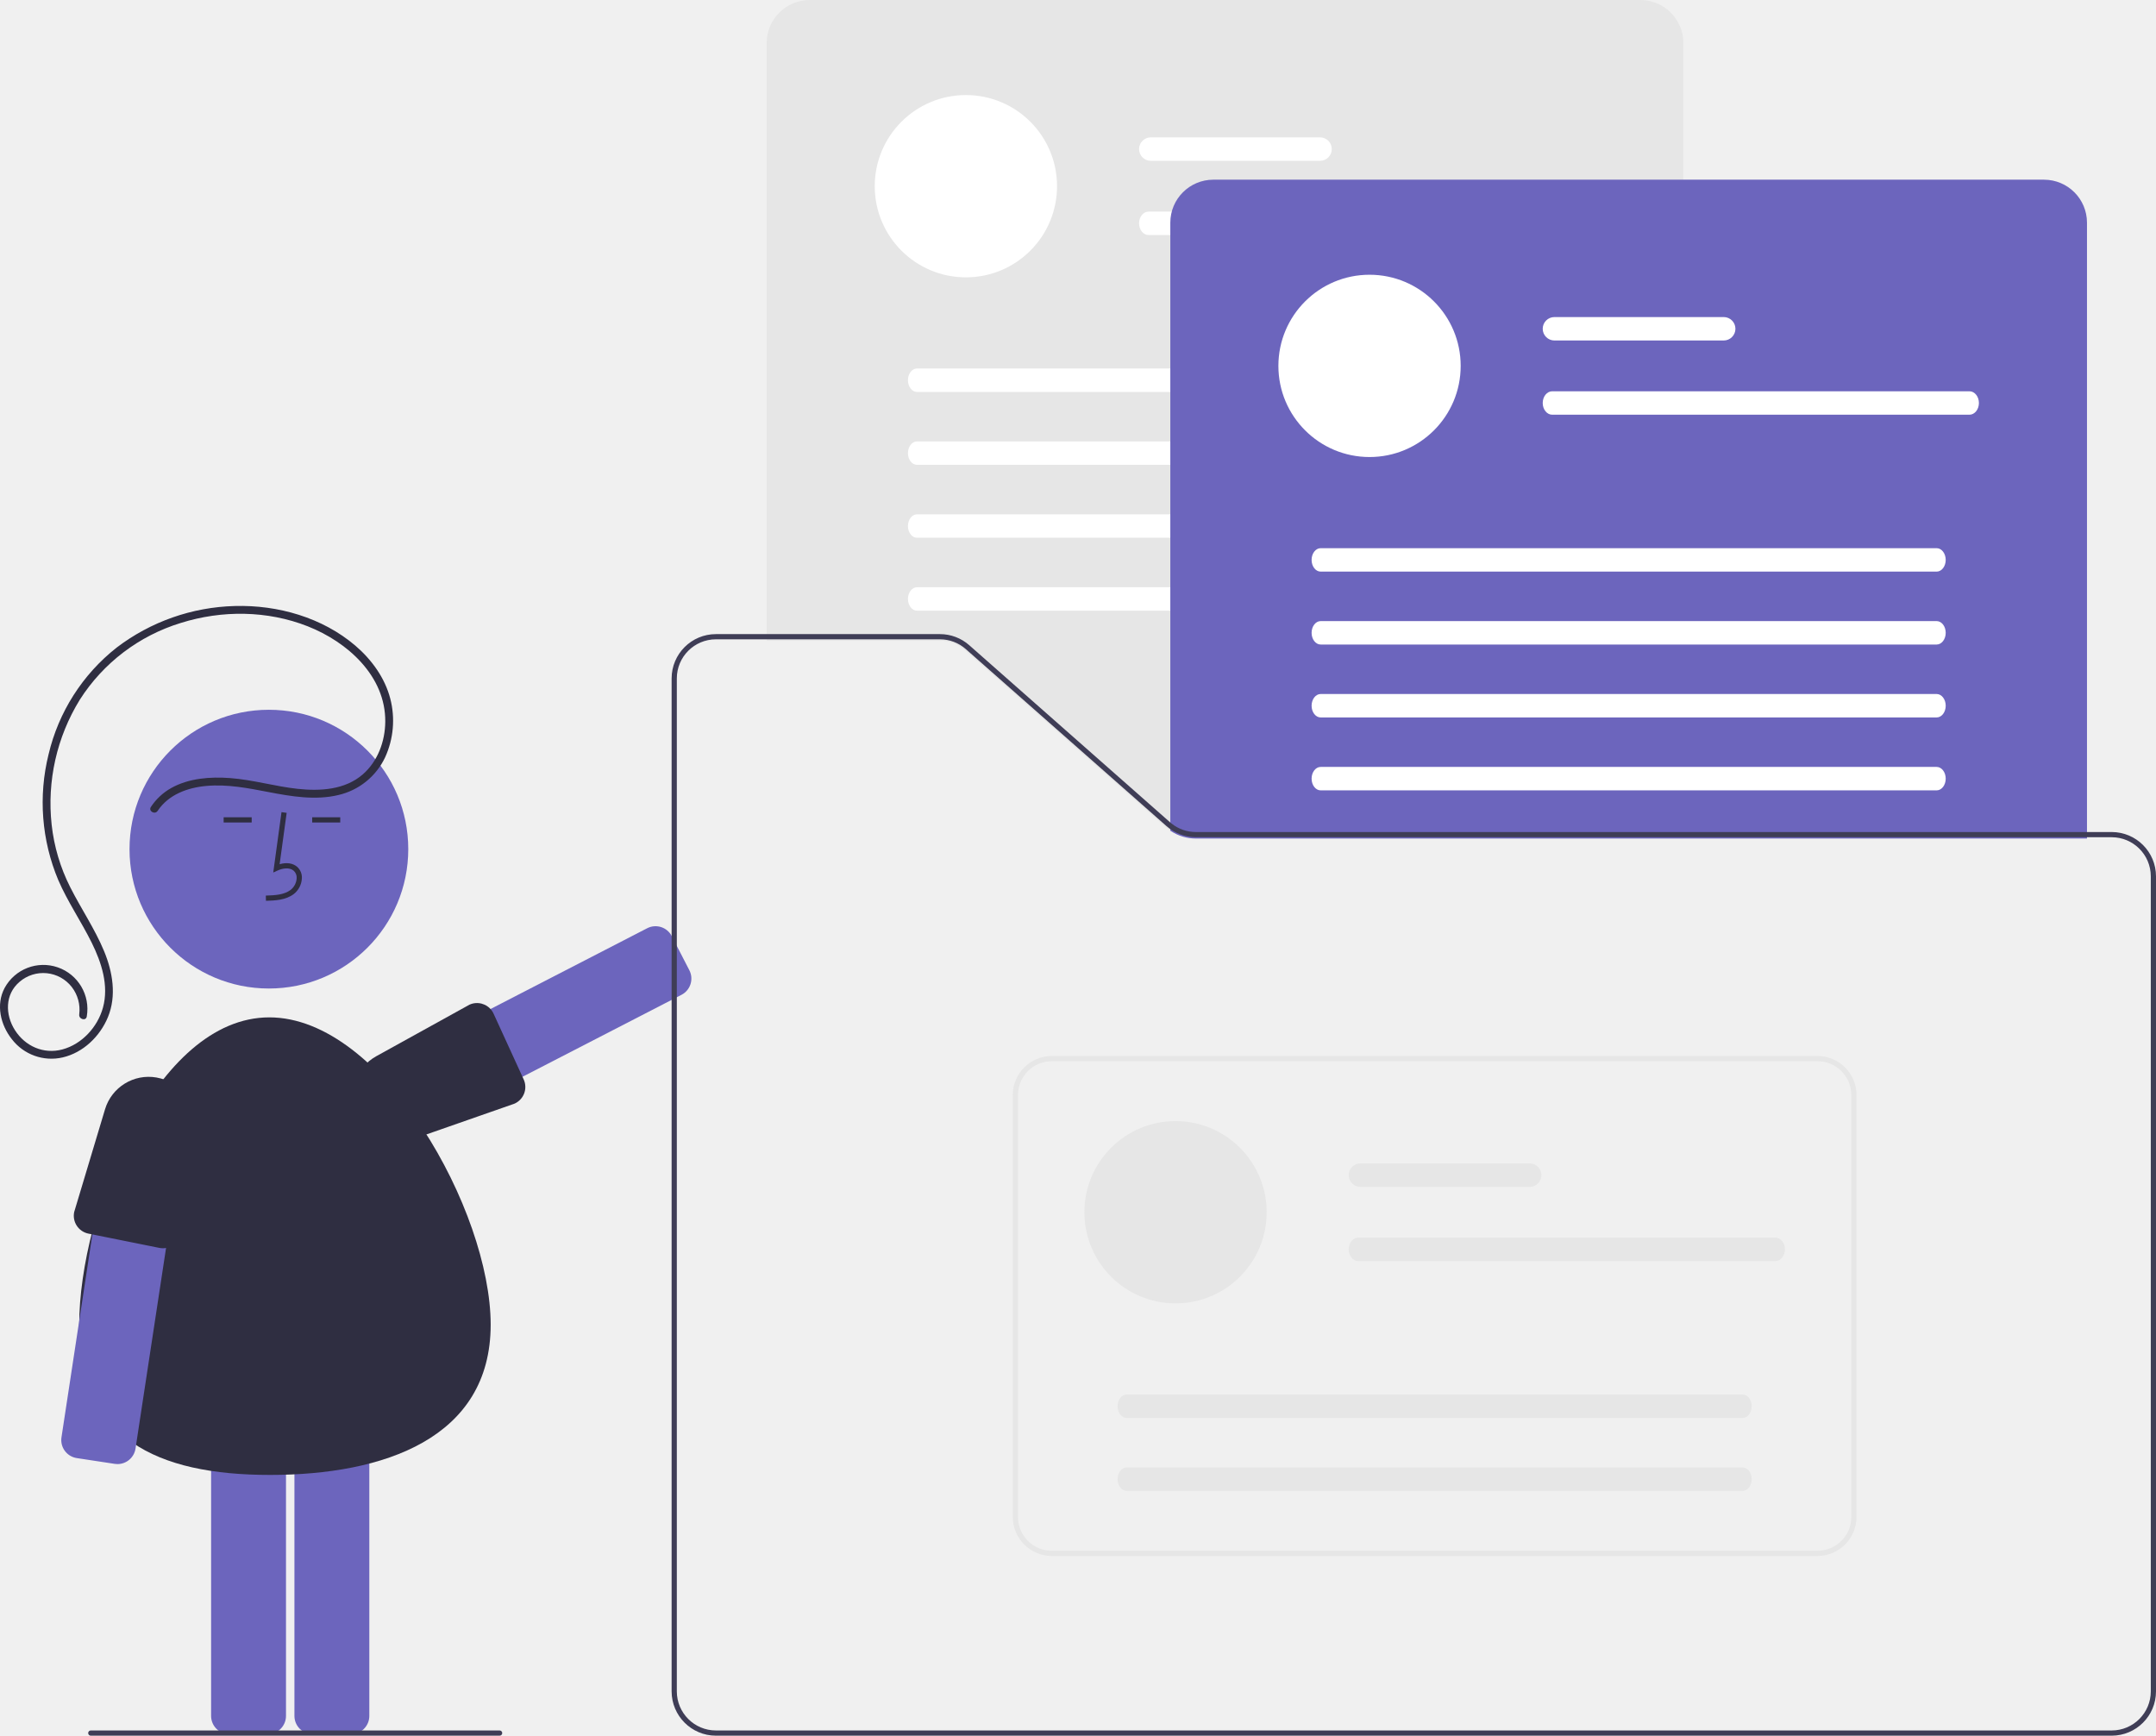
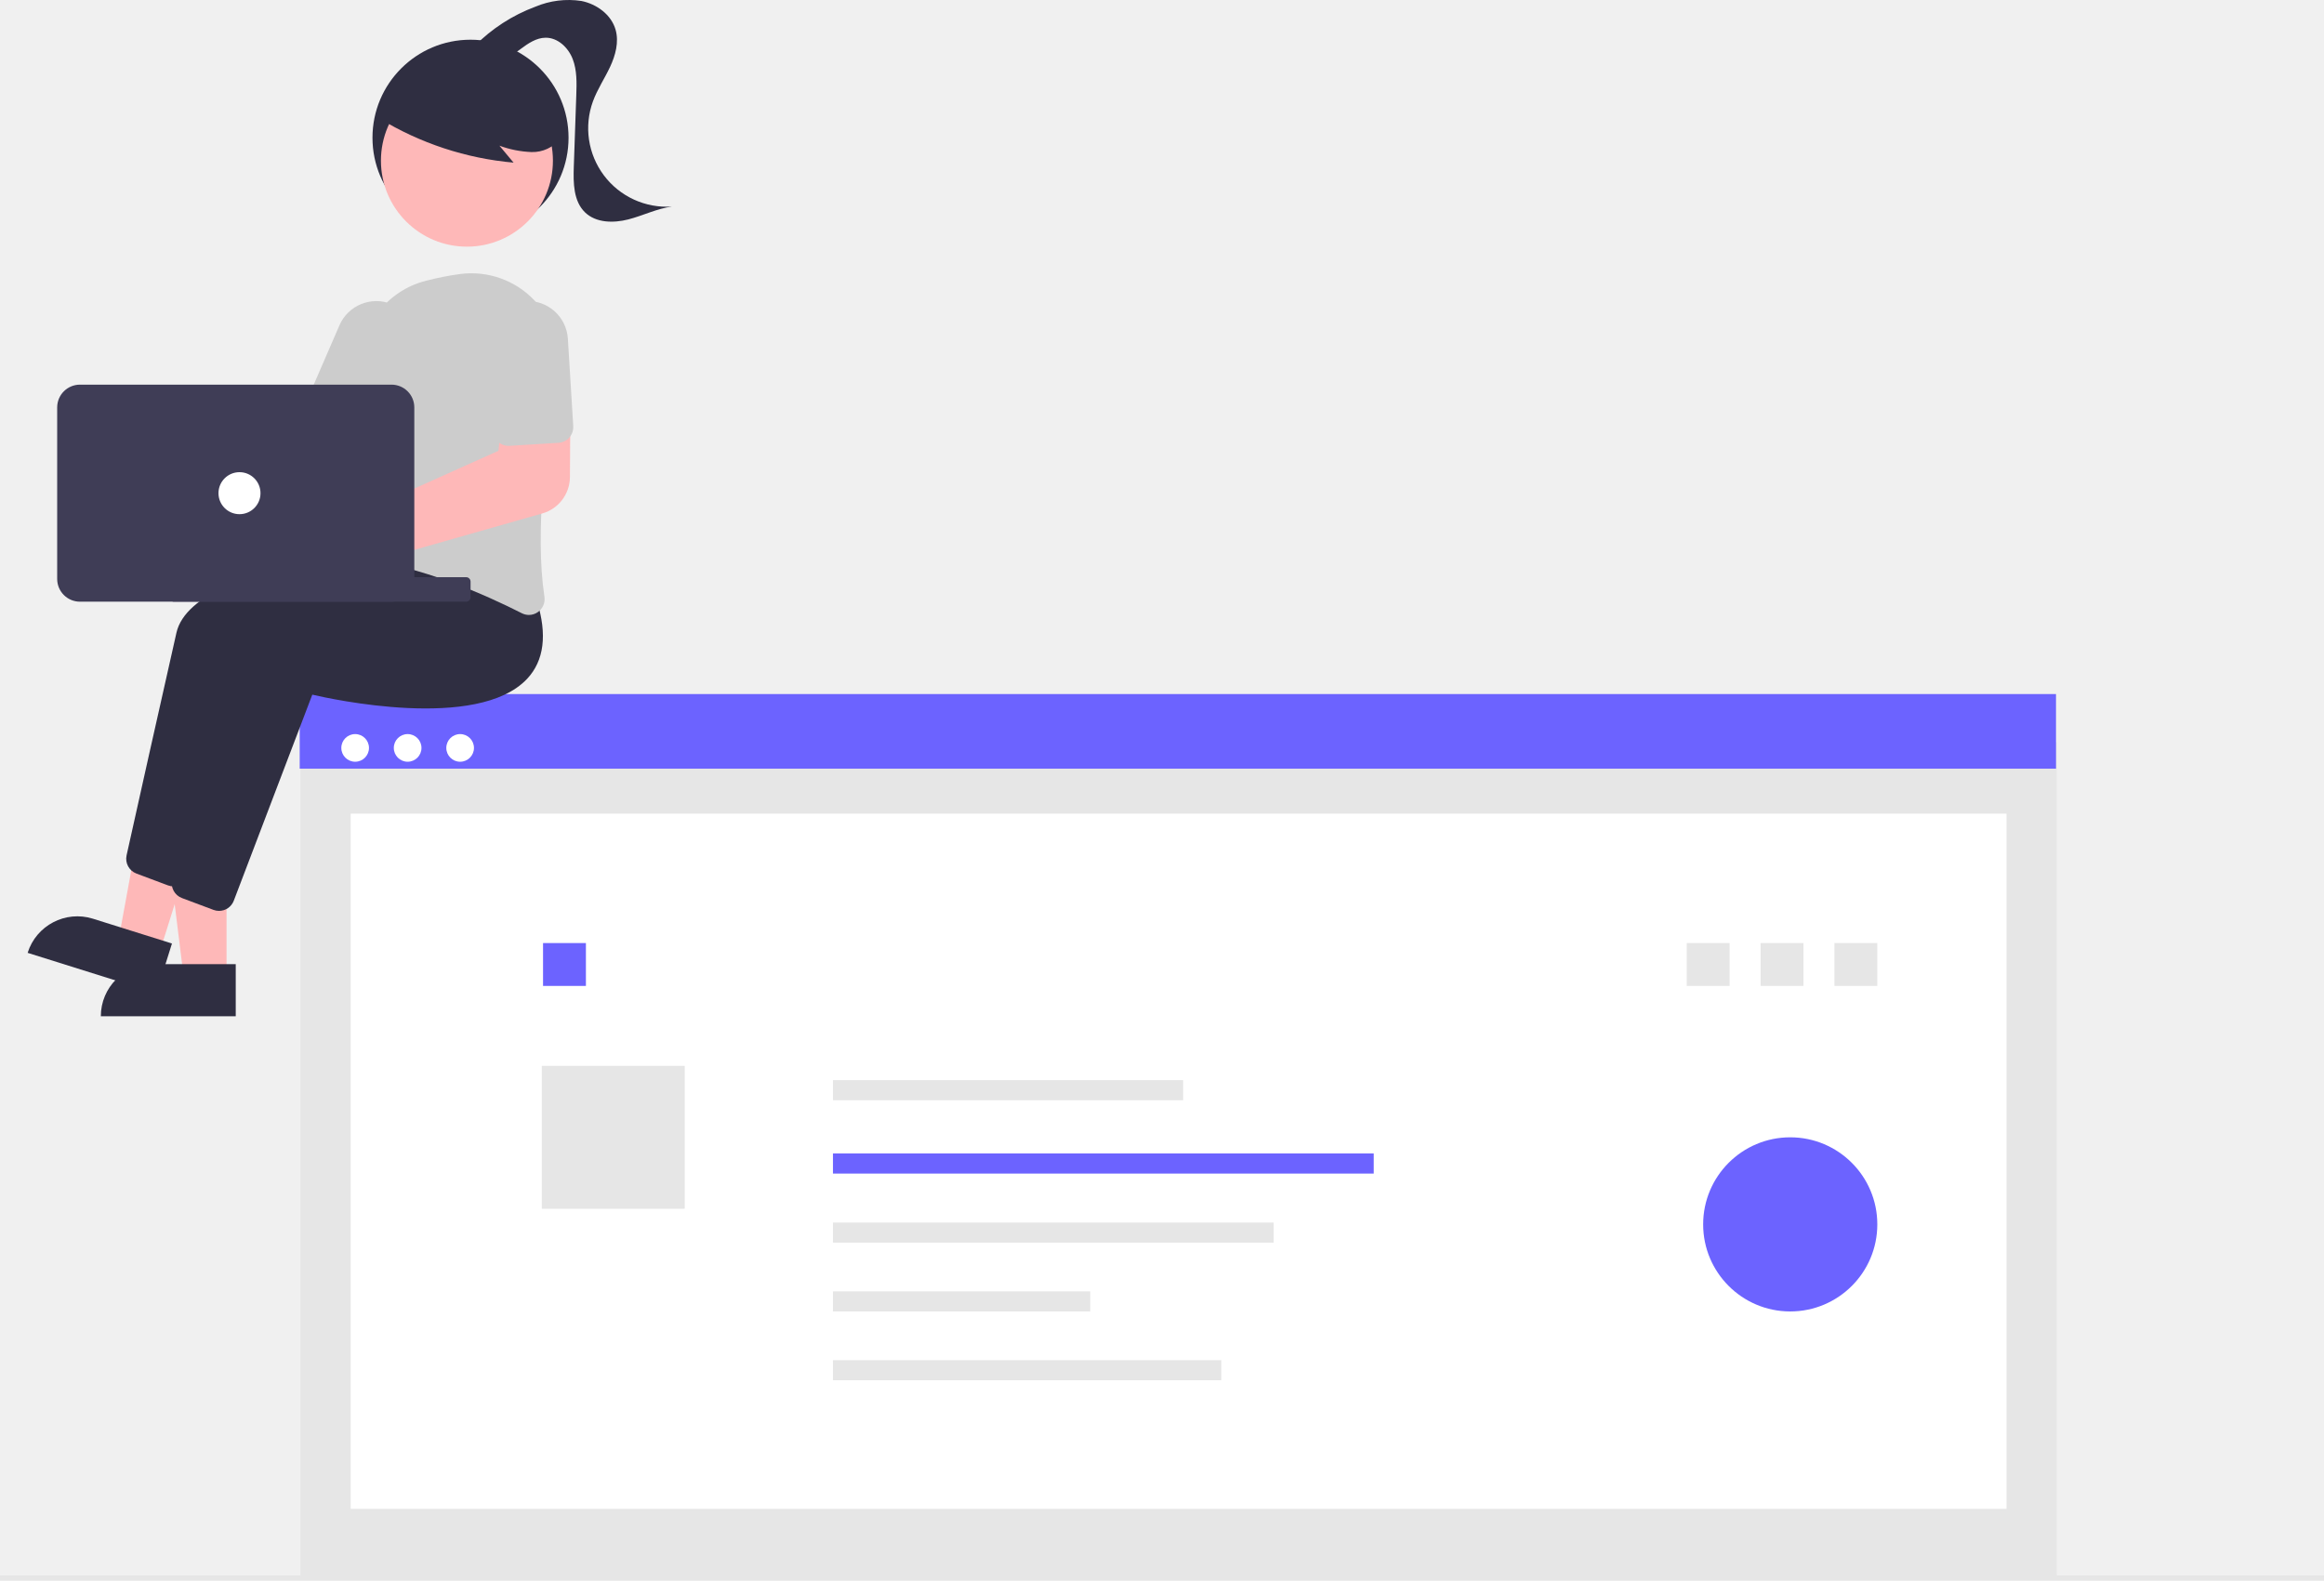
- <svg xmlns="http://www.w3.org/2000/svg" data-name="Layer 1" width="827.9" height="666.5" viewBox="0 0 827.9 666.5">
-   <path d="M335.218,555.907a7.034,7.034,0,0,1-2.144-.337,6.952,6.952,0,0,1-4.092-3.457l-6.764-13.118a7.007,7.007,0,0,1,3.014-9.429l109.337-56.372A7.008,7.008,0,0,1,444,476.209l6.763,13.118a7.007,7.007,0,0,1-3.014,9.429L338.412,555.127A6.956,6.956,0,0,1,335.218,555.907Z" transform="translate(-186.05 -116.75)" fill="#6c65bd" />
-   <path d="M374.88,504.797a7.037,7.037,0,0,1,.743,1.294l11.554,25.231a6.999,6.999,0,0,1-3.573,9.237l-38.859,13.582a17.484,17.484,0,0,1-21.476-8.842l.449-.219-.449.219a17.469,17.469,0,0,1,7.253-22.952l35.831-19.812a7.012,7.012,0,0,1,8.527,2.262Z" transform="translate(-186.05 -116.75)" fill="#2f2e41" />
-   <path d="M832.45,438.75H645.26a17.655,17.655,0,0,1-11.578-4.373L556.579,366.375A14.471,14.471,0,0,0,546.99,362.75H480.45V133.25a16.519,16.519,0,0,1,16.5-16.5h319a16.519,16.519,0,0,1,16.5,16.5Z" transform="translate(-186.05 -116.75)" fill="#e6e6e6" />
-   <circle cx="370.9" cy="71.5" r="35" fill="#fff" />
-   <path d="M692.95,169.5h-65a4.5,4.5,0,0,0,0,9h65a4.5,4.5,0,0,0,0-9Z" transform="translate(-186.05 -116.75)" fill="#fff" />
-   <path d="M787.31,198H627.09c-2.01,0-3.64,2.02-3.64,4.5s1.63,4.5,3.64,4.5H787.31c2.01,0,3.64-2.02,3.64-4.5S789.32,198,787.31,198Z" transform="translate(-186.05 -116.75)" fill="#fff" />
-   <path d="M774.72,258.25h-236.54c-1.92,0-3.48,2.02-3.48,4.5s1.56,4.5,3.48,4.5H774.72c1.92,0,3.48-2.02,3.48-4.5S776.64,258.25,774.72,258.25Z" transform="translate(-186.05 -116.75)" fill="#fff" />
-   <path d="M774.72,286.25h-236.54c-1.92,0-3.48,2.02-3.48,4.5s1.56,4.5,3.48,4.5H774.72c1.92,0,3.48-2.02,3.48-4.5S776.64,286.25,774.72,286.25Z" transform="translate(-186.05 -116.75)" fill="#fff" />
-   <path d="M774.72,314.25h-236.54c-1.92,0-3.48,2.02-3.48,4.5s1.56,4.5,3.48,4.5H774.72c1.92,0,3.48-2.02,3.48-4.5S776.64,314.25,774.72,314.25Z" transform="translate(-186.05 -116.75)" fill="#fff" />
-   <path d="M774.72,342.25h-236.54c-1.92,0-3.48,2.02-3.48,4.5s1.56,4.5,3.48,4.5H774.72c1.92,0,3.48-2.02,3.48-4.5S776.64,342.25,774.72,342.25Z" transform="translate(-186.05 -116.75)" fill="#fff" />
-   <path d="M987.45,438.75H645.26a17.376,17.376,0,0,1-9.585-2.863l-.225-.148V202.25a16.519,16.519,0,0,1,16.5-16.5h319a16.519,16.519,0,0,1,16.5,16.5Z" transform="translate(-186.05 -116.75)" fill="#6c65bd" />
-   <circle cx="525.9" cy="140.5" r="35" fill="#fff" />
-   <path d="M847.95,238.5h-65a4.5,4.5,0,0,0,0,9h65a4.5,4.5,0,0,0,0-9Z" transform="translate(-186.05 -116.75)" fill="#fff" />
-   <path d="M942.31,267H782.09c-2.01,0-3.64,2.02-3.64,4.5s1.63,4.5,3.64,4.5H942.31c2.01,0,3.64-2.02,3.64-4.5S944.32,267,942.31,267Z" transform="translate(-186.05 -116.75)" fill="#fff" />
-   <path d="M929.72,327.25h-236.54c-1.92,0-3.48,2.02-3.48,4.5s1.56,4.5,3.48,4.5H929.72c1.92,0,3.48-2.02,3.48-4.5S931.64,327.25,929.72,327.25Z" transform="translate(-186.05 -116.75)" fill="#fff" />
-   <path d="M929.72,355.25h-236.54c-1.92,0-3.48,2.02-3.48,4.5s1.56,4.5,3.48,4.5H929.72c1.92,0,3.48-2.02,3.48-4.5S931.64,355.25,929.72,355.25Z" transform="translate(-186.05 -116.75)" fill="#fff" />
-   <path d="M929.72,383.25h-236.54c-1.92,0-3.48,2.02-3.48,4.5s1.56,4.5,3.48,4.5H929.72c1.92,0,3.48-2.02,3.48-4.5S931.64,383.25,929.72,383.25Z" transform="translate(-186.05 -116.75)" fill="#fff" />
-   <path d="M929.72,411.25h-236.54c-1.92,0-3.48,2.02-3.48,4.5s1.56,4.5,3.48,4.5H929.72c1.92,0,3.48-2.02,3.48-4.5S931.64,411.25,929.72,411.25Z" transform="translate(-186.05 -116.75)" fill="#fff" />
-   <path d="M996.95,436.25H645.26a14.945,14.945,0,0,1-9.31-3.24c-.21-.16-.41-.33-.61-.51l-29.77-26.25L558.23,364.5A16.974,16.974,0,0,0,546.99,360.25H460.95a17.024,17.024,0,0,0-17,17v389a17.024,17.024,0,0,0,17,17h536a17.024,17.024,0,0,0,17-17v-313A17.024,17.024,0,0,0,996.95,436.25Zm15,330a15.018,15.018,0,0,1-15,15h-536a15.018,15.018,0,0,1-15-15v-389a15.018,15.018,0,0,1,15-15h86.04a14.965,14.965,0,0,1,9.92,3.75l45.64,40.25L634.01,434a17.148,17.148,0,0,0,11.25,4.25H996.95a15.018,15.018,0,0,1,15,15Z" transform="translate(-186.05 -116.75)" fill="#3f3d56" />
-   <circle cx="103.254" cy="326.072" r="53.519" fill="#6c65bd" />
-   <path d="M288.871,782.668H274.112a7.008,7.008,0,0,1-7-7V652.654a7.008,7.008,0,0,1,7-7H288.871a7.008,7.008,0,0,1,7,7V775.668A7.008,7.008,0,0,1,288.871,782.668Z" transform="translate(-186.05 -116.75)" fill="#6c65bd" />
-   <path d="M320.871,782.668H306.112a7.008,7.008,0,0,1-7-7V652.654a7.008,7.008,0,0,1,7-7H320.871a7.008,7.008,0,0,1,7,7V775.668A7.008,7.008,0,0,1,320.871,782.668Z" transform="translate(-186.05 -116.75)" fill="#6c65bd" />
-   <path d="M374.467,625.419c0,43.63-41.041,57.704-84.672,57.704s-73.328-14.074-73.328-57.704,29.37-118,73-118S374.467,581.788,374.467,625.419Z" transform="translate(-186.05 -116.75)" fill="#2f2e41" />
-   <path d="M288.179,462.658l-.056-2c3.721-.104,7.001-.337,9.466-2.138a6.148,6.148,0,0,0,2.381-4.528,3.514,3.514,0,0,0-1.153-2.895c-1.636-1.382-4.269-.935-6.188-.055l-1.655.759,3.173-23.19,1.981.271-2.699,19.727c2.607-.767,5.023-.437,6.678.961a5.471,5.471,0,0,1,1.86,4.492,8.133,8.133,0,0,1-3.2,6.073C295.602,462.45,291.486,462.565,288.179,462.658Z" transform="translate(-186.05 -116.75)" fill="#2f2e41" />
-   <rect x="119.879" y="313.834" width="10.771" height="2" fill="#2f2e41" />
-   <rect x="85.879" y="313.834" width="10.771" height="2" fill="#2f2e41" />
-   <path d="M883.95,714.25h-294a15.017,15.017,0,0,1-15-15v-162a15.017,15.017,0,0,1,15-15h294a15.017,15.017,0,0,1,15,15v162A15.017,15.017,0,0,1,883.95,714.25Zm-294-190a13.015,13.015,0,0,0-13,13v162a13.015,13.015,0,0,0,13,13h294a13.015,13.015,0,0,0,13-13v-162a13.015,13.015,0,0,0-13-13Z" transform="translate(-186.05 -116.75)" fill="#e6e6e6" />
-   <circle cx="451.4" cy="465.5" r="35" fill="#e6e6e6" />
-   <path d="M773.45,563.5h-65a4.5,4.5,0,0,0,0,9h65a4.5,4.5,0,0,0,0-9Z" transform="translate(-186.05 -116.75)" fill="#e6e6e6" />
-   <path d="M867.81,592H707.59c-2.01,0-3.64,2.02-3.64,4.5s1.63,4.5,3.64,4.5H867.81c2.01,0,3.64-2.02,3.64-4.5S869.82,592,867.81,592Z" transform="translate(-186.05 -116.75)" fill="#e6e6e6" />
-   <path d="M855.22,652.25h-236.54c-1.92,0-3.48,2.02-3.48,4.5s1.56,4.5,3.48,4.5H855.22c1.92,0,3.48-2.02,3.48-4.5S857.14,652.25,855.22,652.25Z" transform="translate(-186.05 -116.75)" fill="#e6e6e6" />
-   <path d="M855.22,680.25h-236.54c-1.92,0-3.48,2.02-3.48,4.5s1.56,4.5,3.48,4.5H855.22c1.92,0,3.48-2.02,3.48-4.5S857.14,680.25,855.22,680.25Z" transform="translate(-186.05 -116.75)" fill="#e6e6e6" />
-   <path d="M246.591,428.117c4.162-6.266,11.486-8.922,18.708-9.568,8.129-.727,15.984.84,23.921,2.363,8.735,1.676,17.979,3.244,26.781,1.125a26.401,26.401,0,0,0,17.946-14.498,33.771,33.771,0,0,0,1.966-22.518c-2.062-7.986-7.182-15.013-13.388-20.321-12.667-10.833-29.808-15.701-46.295-15.243a78.269,78.269,0,0,0-45.375,15.955,73.697,73.697,0,0,0-26.145,40.972,76.829,76.829,0,0,0,3.72,48.324c3.608,8.369,8.826,15.915,12.852,24.073,3.749,7.596,6.636,16.428,4.303,24.901-2.047,7.435-8.056,14.04-15.6,16.058-7.185,1.923-14.28-1.229-18.217-7.437-3.771-5.946-3.861-13.735,1.801-18.536a13.898,13.898,0,0,1,20.05,2.001,14.306,14.306,0,0,1,2.862,10.489c-.279,1.889,2.611,2.704,2.893.798a16.923,16.923,0,0,0-31.553-10.927c-3.415,6.42-1.572,14.163,2.762,19.651a19.154,19.154,0,0,0,19.529,7.022c7.89-1.822,14.344-8.093,17.38-15.462,3.379-8.204,1.831-17.359-1.463-25.319-3.561-8.605-8.849-16.323-13.031-24.616a70.106,70.106,0,0,1-7.114-23.953,75.791,75.791,0,0,1,10.809-48.007,70.441,70.441,0,0,1,38.798-29.487c15.805-4.961,33.237-4.809,48.713,1.288,15.244,6.006,29.963,19.096,29.787,36.675-.075,7.509-2.863,15.168-8.615,20.177-6.874,5.986-16.446,6.498-25.087,5.563-8.696-.94-17.141-3.48-25.875-4.128-7.596-.564-15.792.022-22.575,3.796a22.571,22.571,0,0,0-7.841,7.274c-1.071,1.613,1.526,3.117,2.59,1.514Z" transform="translate(-186.05 -116.75)" fill="#2f2e41" />
-   <path d="M231.173,678.957a7.006,7.006,0,0,1-1.057-.081l-14.591-2.221a7.008,7.008,0,0,1-5.867-7.974l18.511-121.613a7.008,7.008,0,0,1,7.974-5.867l14.591,2.221a7.007,7.007,0,0,1,5.867,7.973L238.089,673.01A7.012,7.012,0,0,1,231.173,678.957Z" transform="translate(-186.05 -116.75)" fill="#6c65bd" />
-   <path d="M248.61,596.076a7.037,7.037,0,0,1-1.484-.159l-27.205-5.474a6.999,6.999,0,0,1-5.375-8.318l11.84-39.425a17.484,17.484,0,0,1,19.773-12.184l-.087.492.087-.492a17.469,17.469,0,0,1,14.311,19.354l-5.019,40.635a7.012,7.012,0,0,1-6.84,5.571Z" transform="translate(-186.05 -116.75)" fill="#2f2e41" />
-   <path d="M377.907,783.25h-157a1,1,0,0,1,0-2h157a1,1,0,0,1,0,2Z" transform="translate(-186.05 -116.75)" fill="#3f3d56" />
+ <svg xmlns="http://www.w3.org/2000/svg" data-name="Layer 1" width="931" height="633.235" viewBox="0 0 931 633.235">
+   <g id="a2bfc056-849c-4ec6-91e1-f91319e9ec32" data-name="Group 41">
+     <rect id="a3c1d3c4-4e90-4475-ab67-d6aa194b0cda" data-name="Rectangle 62" x="120.363" y="297.375" width="703.576" height="333.859" fill="#e6e6e6" />
+     <rect id="e222743c-d215-4483-8b06-896263acb449" data-name="Rectangle 75" x="140.482" y="326.004" width="663.339" height="278.549" fill="#fff" />
+     <rect id="a5e02001-7de0-497e-bd39-9bc4e3f553c3" data-name="Rectangle 76" x="675.712" y="377.851" width="17.177" height="17.177" fill="#e6e6e6" />
+     <rect id="a818f6b2-9049-4be6-858a-9eef7b067dda" data-name="Rectangle 77" x="217.543" y="377.851" width="17.177" height="17.177" fill="#6c63ff" />
+     <rect id="e2dc3e68-3640-4751-a187-2d32846d30c0" data-name="Rectangle 78" x="217.046" y="427.053" width="57.258" height="57.258" fill="#e6e6e6" />
+     <rect id="a0ba3db0-8b31-4423-a256-2a0dc53933ae" data-name="Rectangle 80" x="120.063" y="278.086" width="703.576" height="29.89" fill="#6c63ff" />
+     <circle id="bb2c25e8-a4f5-477f-938a-ba2f4a6c137d" data-name="Ellipse 90" cx="142.275" cy="299.662" r="5.54" fill="#fff" />
+     <circle id="eb283697-d5f2-44f6-a11b-2e5adde2f565" data-name="Ellipse 91" cx="163.303" cy="299.662" r="5.54" fill="#fff" />
+     <circle id="e7e312b6-8acc-452e-9cd4-4f6349f5007f" data-name="Ellipse 92" cx="184.332" cy="299.662" r="5.54" fill="#fff" />
+     <rect id="a0963db8-a572-4a40-8f57-be0fd9c2d8c3" data-name="Rectangle 60" y="631.235" width="931" height="2" fill="#e6e6e6" />
+     <rect id="b36c2a8e-a9be-4d37-810e-923692d19cdb" data-name="Rectangle 81" x="333.688" y="432.78" width="140.281" height="8.053" fill="#e6e6e6" />
+     <rect id="aa1d26da-49a8-41de-8cb5-b8f8184fe0ae" data-name="Rectangle 82" x="333.688" y="462.154" width="216.625" height="8.053" fill="#6c63ff" />
+     <rect id="ac31809e-ecba-4f59-90db-296bd3050334" data-name="Rectangle 83" x="333.688" y="489.827" width="176.544" height="8.053" fill="#e6e6e6" />
+     <rect id="b84288f0-dbbf-4761-bd75-4b898461b36c" data-name="Rectangle 84" x="333.688" y="517.398" width="103.064" height="8.053" fill="#e6e6e6" />
+     <rect id="bd93c4e7-cb78-4a87-ab16-23d001bc2737" data-name="Rectangle 85" x="333.688" y="544.967" width="155.55" height="8.053" fill="#e6e6e6" />
+     <rect id="bba4eb33-6fa2-4df7-a8d1-83644e8e5d67" data-name="Rectangle 88" x="705.296" y="377.851" width="17.177" height="17.177" fill="#e6e6e6" />
+     <rect id="f2a4bb2b-ea4d-4e49-9a1a-d309a808d159" data-name="Rectangle 90" x="734.879" y="377.851" width="17.177" height="17.177" fill="#e6e6e6" />
+     <circle id="b03b494e-dda4-489e-89cd-b5d563742355" data-name="Ellipse 88" cx="717.171" cy="490.566" r="34.884" fill="#6c63ff" opacity="0.997" style="isolation:isolate" />
+     <circle id="e6d27be5-fed8-4aaf-9e55-a91224dd363a" data-name="Ellipse 97" cx="188.489" cy="55.184" r="39.273" fill="#2f2e41" />
+     <path id="fe6a134f-9064-47d4-b31c-90708736d4a8-124" data-name="Path 630" d="M225.253,524.592h-17.2l-8.181-66.326h25.379Z" transform="translate(-134.5 -133.3825)" fill="#feb8b8" />
+     <path id="fa849e20-ba67-4278-81ee-d1167b7aa6dc-125" data-name="Path 631" d="M195.775,519.678h33.163v20.881H174.894a20.881,20.881,0,0,1,20.881-20.881Z" transform="translate(-134.5 -133.3825)" fill="#2f2e41" />
+     <path id="a88ec020-2ed6-4a48-814f-7c14aebc27ac-126" data-name="Path 632" d="M198.41,514.995l-16.406-5.149,12.052-65.735,24.214,7.6Z" transform="translate(-134.5 -133.3825)" fill="#feb8b8" />
+     <path id="b4b30a85-97bd-4362-a855-e6f58c99cba3-127" data-name="Path 633" d="M171.746,501.482l31.642,9.93-6.252,19.923-51.564-16.182A20.881,20.881,0,0,1,171.747,501.483h0Z" transform="translate(-134.5 -133.3825)" fill="#2f2e41" />
+     <path id="f42c0410-8a39-47c2-9be6-23f0eea84aff-128" data-name="Path 634" d="M204.005,488.528a6.258,6.258,0,0,1-2.2-.4l-12.655-4.743a6.334,6.334,0,0,1-3.947-7.271c3.185-14.321,14.04-63.077,19.984-89.228,7.049-31.019,109.885-36.783,114.259-37.013l.36-.019,11.568,14.531c4.18,13.436,2.855,23.916-3.938,31.15-19.823,21.105-79.006,8.009-86.063,6.352l-31.455,82.577a6.33,6.33,0,0,1-5.91,4.064Z" transform="translate(-134.5 -133.3825)" fill="#2f2e41" />
+     <path id="bb9232ec-2887-4985-b220-30c2c46adf62-129" data-name="Path 635" d="M222.239,498.346a6.255,6.255,0,0,1-2.2-.4l-12.651-4.744a6.333,6.333,0,0,1-3.947-7.271c3.185-14.321,14.04-63.077,19.984-89.228,7.049-31.019,109.885-36.783,114.259-37.013l.36-.019,11.564,14.535c4.18,13.436,2.855,23.916-3.938,31.15-19.822,21.1-79.006,8.009-86.063,6.351l-31.459,82.574a6.33,6.33,0,0,1-5.91,4.064Z" transform="translate(-134.5 -133.3825)" fill="#2f2e41" />
+     <path id="bf752b52-878a-4c47-8a02-c5dd3ca125d0-130" data-name="Path 636" d="M185.638,296.338a14.799,14.799,0,0,1,1.241,1.966l69.178,7.288,9.96-13.654,22.569,12.335-19.559,33.132-84.841-21.632a14.722,14.722,0,1,1,1.454-19.436Z" transform="translate(-134.5 -133.3825)" fill="#feb8b8" />
+     <path id="ae95fee3-8471-4436-bacf-47da3ee4edce-131" data-name="Path 637" d="M346.397,379.771a6.314,6.314,0,0,1-2.875-.7c-13.833-7.034-40.769-19.215-65.747-21.764a6.161,6.161,0,0,1-4.342-2.454,6.338,6.338,0,0,1-1.169-4.924c2.254-12.477,7.424-44.249,6.758-69.712a34.5,34.5,0,0,1,26.063-34.319h0a112.014,112.014,0,0,1,13.9-2.741,34.779,34.779,0,0,1,38.655,40.342c-4.454,26.388-8.945,63.244-5.042,88.972a6.322,6.322,0,0,1-2.551,6.1A6.213,6.213,0,0,1,346.397,379.771Z" transform="translate(-134.5 -133.3825)" fill="#ccc" />
+     <path id="f8a5325a-7268-4362-a255-60631c9bfca5-132" data-name="Path 638" d="M280.303,312.652a6.314,6.314,0,0,1-2.506-.523l-18.021-7.8a6.319,6.319,0,0,1-3.285-8.3l13.93-32.179a16.13,16.13,0,1,1,29.697,12.602q-.045.106-.092.212l-13.93,32.18A6.328,6.328,0,0,1,280.303,312.652Z" transform="translate(-134.5 -133.3825)" fill="#ccc" />
+     <circle id="e89a297e-1488-4b62-b167-7800139de88b" data-name="Ellipse 98" cx="187.054" cy="64.377" r="34.45" fill="#feb8b8" />
+     <path id="bfc7d311-3606-4cd9-8309-fa0ce7944c94-133" data-name="Path 639" d="M286.484,180.831a124.255,124.255,0,0,0,53.757,17.713l-5.667-6.789a41.638,41.638,0,0,0,12.863,2.554,14.087,14.087,0,0,0,11.483-5.375,13.1,13.1,0,0,0,.877-12.1,24.816,24.816,0,0,0-7.807-9.763,46.482,46.482,0,0,0-43.263-7.732,27.779,27.779,0,0,0-12.922,8.289c-3.266,4.029-9.553,7.619-7.881,12.528Z" transform="translate(-134.5 -133.3825)" fill="#2f2e41" />
+     <path id="ec73fef4-50dc-4543-9636-3b24ac170308-134" data-name="Path 640" d="M324.634,151.81a66.918,66.918,0,0,1,24.345-15.747,34.253,34.253,0,0,1,18.443-2.289c6.153,1.238,11.971,5.494,13.688,11.531,1.4,4.936-.046,10.251-2.224,14.9s-5.086,8.956-6.848,13.776a31.441,31.441,0,0,0,31.638,42.163c-6.045.811-11.617,3.652-17.526,5.163s-12.883,1.41-17.274-2.824c-4.646-4.479-4.739-11.761-4.514-18.21l1-28.762c.17-4.889.316-9.935-1.448-14.5s-5.954-8.56-10.846-8.518c-3.708.031-6.989,2.278-9.963,4.493s-6.121,4.578-9.814,4.908-7.91-2.4-7.634-6.1" transform="translate(-134.5 -133.3825)" fill="#2f2e41" />
+     <path id="ba6ab2e4-b23b-4027-ba52-bbc91f9115f8-135" data-name="Path 641" d="M263.635,370.921a15.435,15.435,0,1,1,5.95-29.685h0a14.841,14.841,0,0,1,1.839.932l62.755-28.171,1.763-17.02,27.051-.724-.179,28.335a15.26,15.26,0,0,1-11.027,14.509l-73.385,20.885a14.455,14.455,0,0,1-.5,1.429,15.492,15.492,0,0,1-14.26,9.509Z" transform="translate(-134.5 -133.3825)" fill="#feb8b8" />
+     <path id="b13d6e0f-103e-49e8-b98c-f9f1d84e31ae-136" data-name="Path 642" d="M360.702,310.136a6.305,6.305,0,0,1-2.471.668l-19.6,1.205a6.319,6.319,0,0,1-6.687-5.912l-2.151-35a16.13,16.13,0,0,1,32.2-1.981l2.152,35a6.327,6.327,0,0,1-3.441,6.02Z" transform="translate(-134.5 -133.3825)" fill="#ccc" />
+     <rect id="ef169b54-99b1-4807-9c68-842c3cbd65db" data-name="Rectangle 91" x="67.888" y="231.258" width="120.625" height="9.818" rx="1.778" fill="#3f3d56" />
+     <path id="ba69314c-00f4-451f-ada7-fcdfd2edc53a-137" data-name="Path 643" d="M157.405,365.343v-68.729a9.128,9.128,0,0,1,9.117-9.117H291.355a9.127,9.127,0,0,1,9.117,9.117v68.729a9.127,9.127,0,0,1-9.117,9.117H166.522A9.128,9.128,0,0,1,157.405,365.343Z" transform="translate(-134.5 -133.3825)" fill="#3f3d56" />
+     <circle id="bf28e027-707c-49c1-b6c0-ef0059b61f2f" data-name="Ellipse 99" cx="95.94" cy="197.599" r="8.416" fill="#fff" />
+   </g>
</svg>
